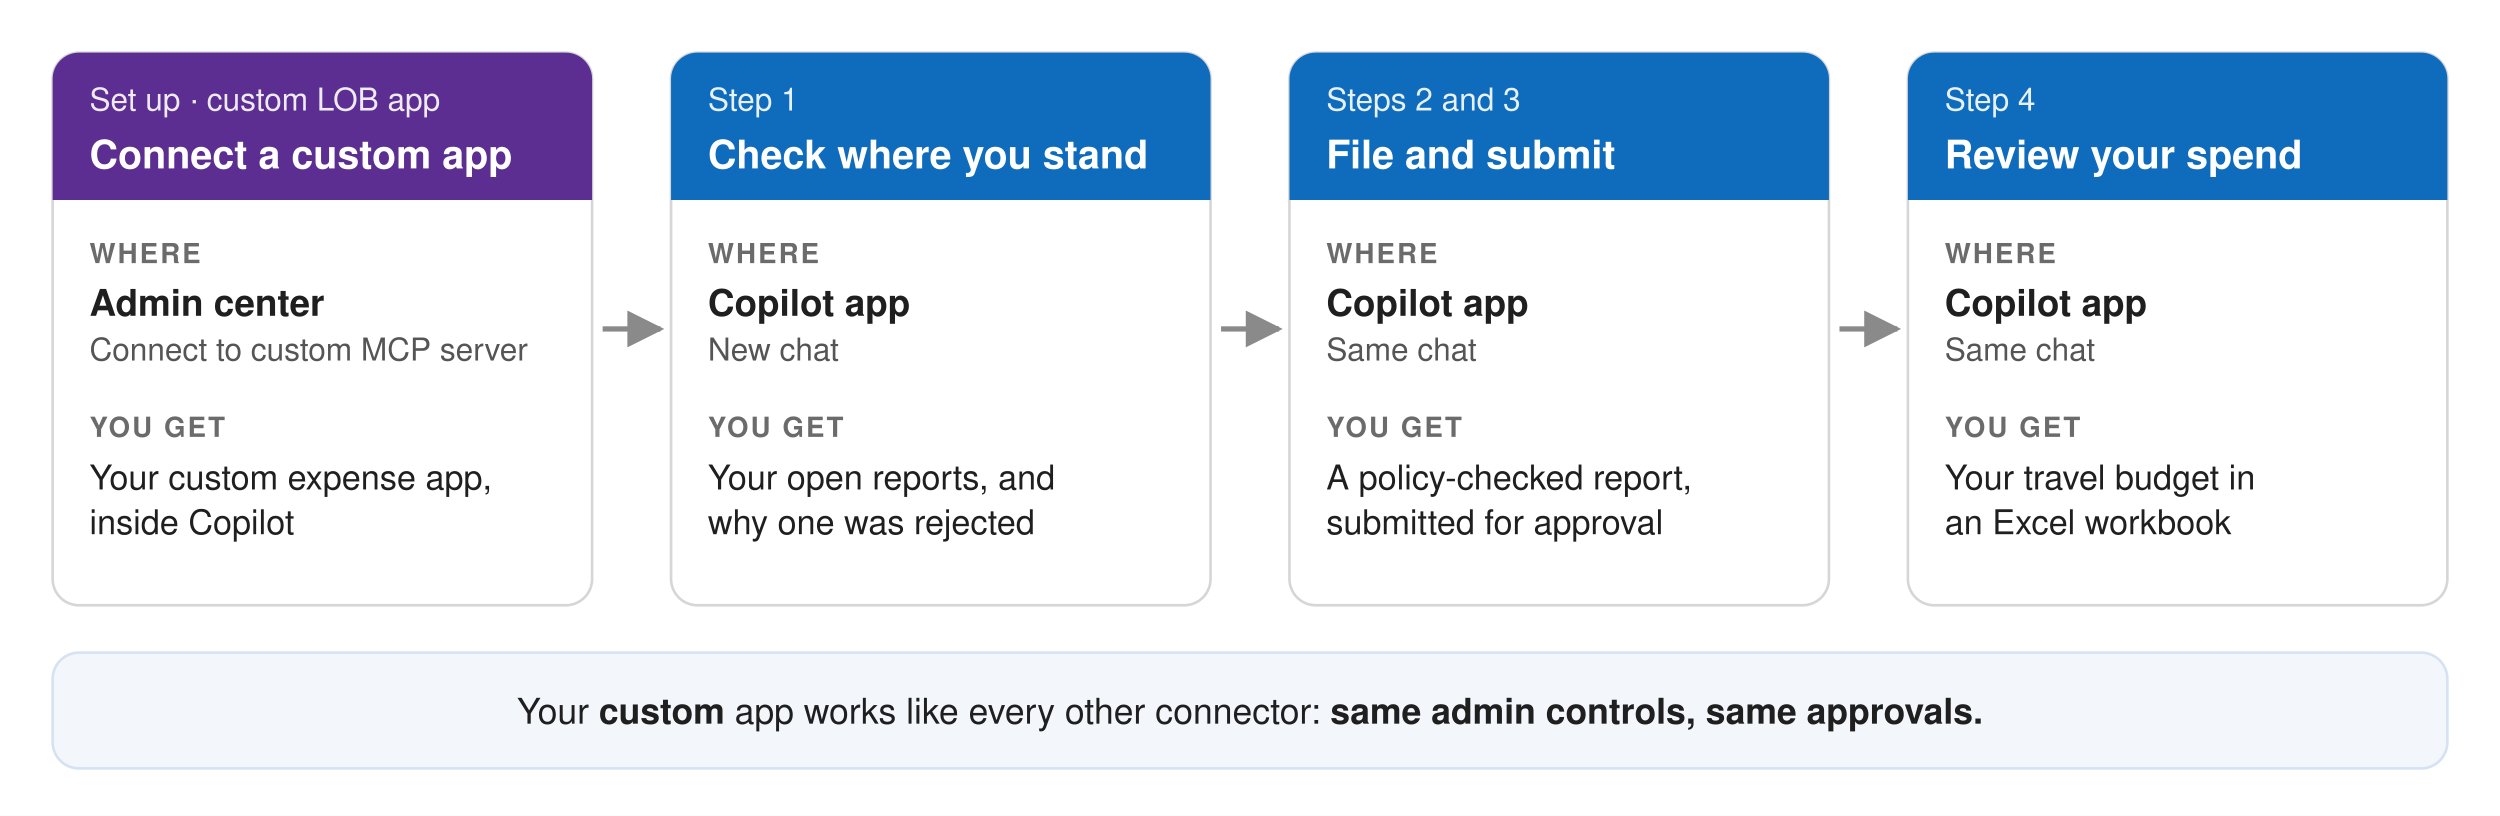
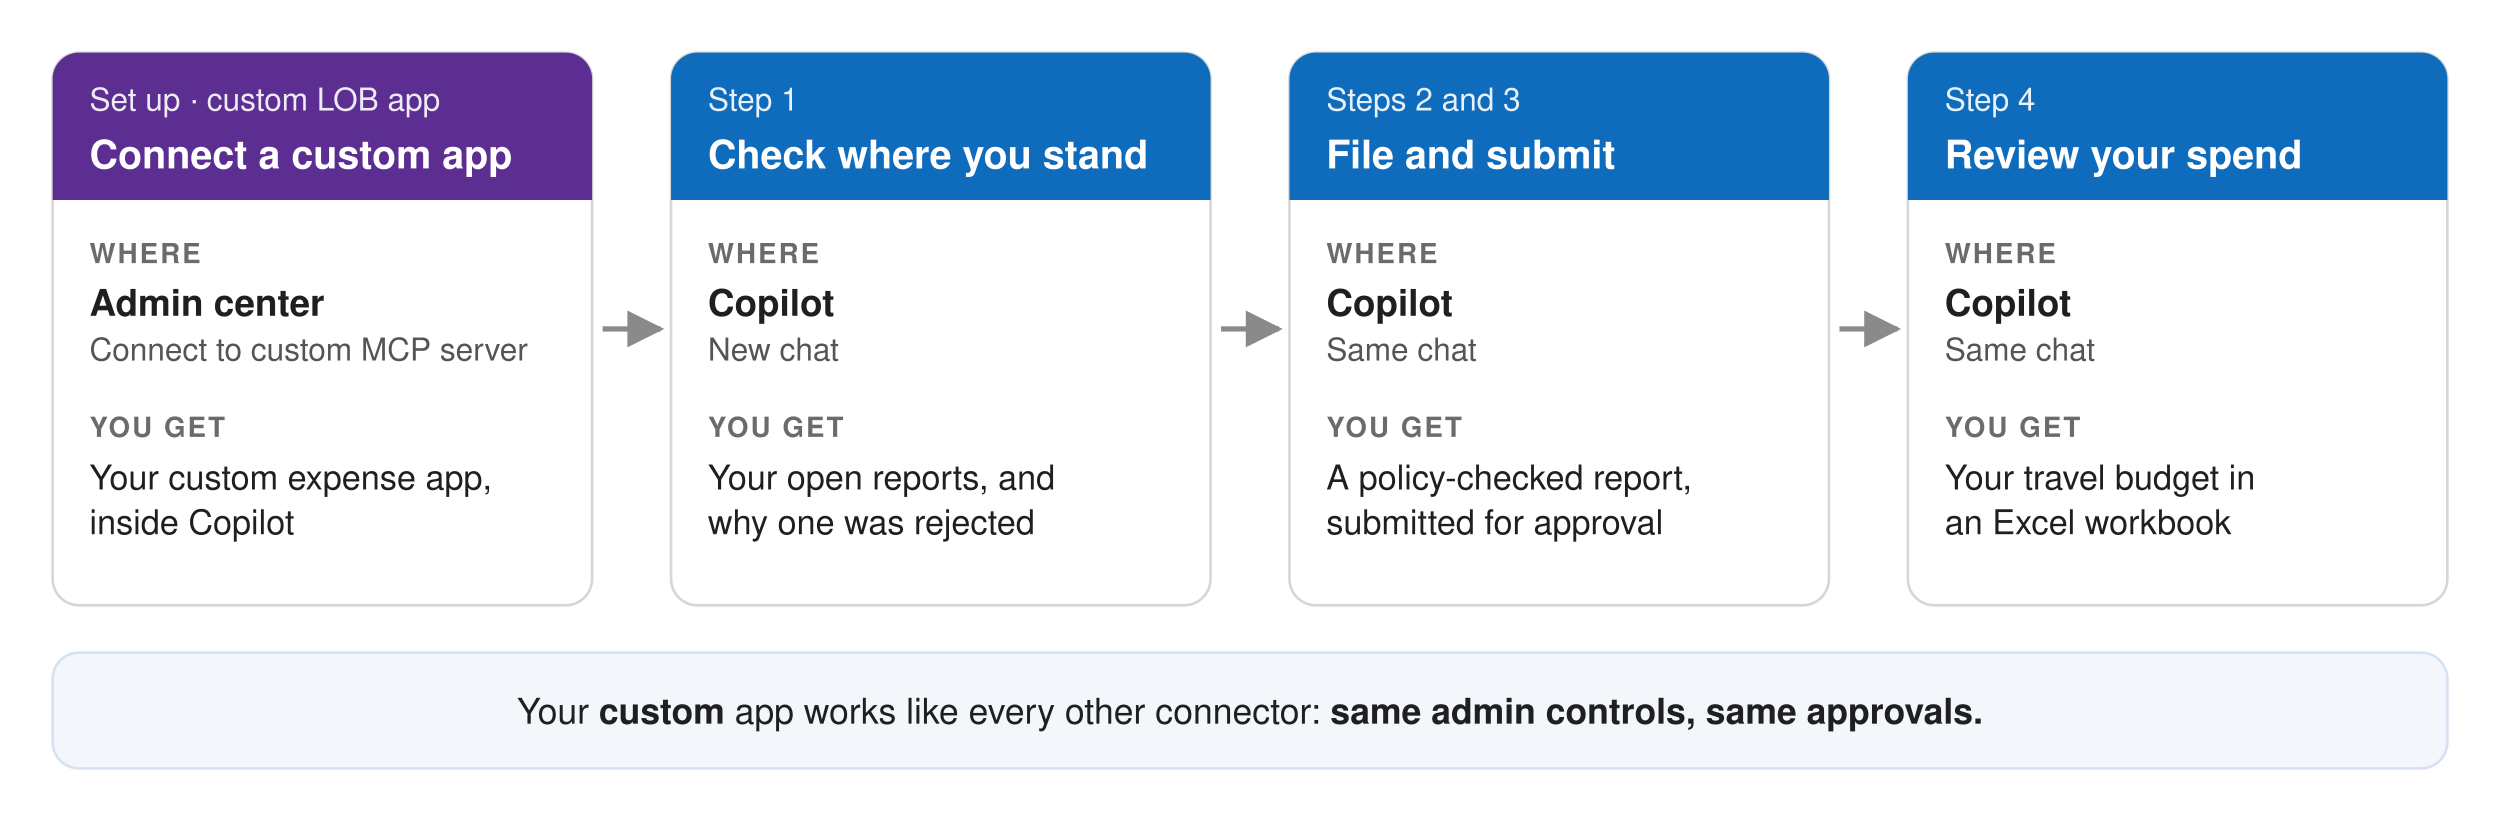
<svg xmlns="http://www.w3.org/2000/svg" viewBox="0 0 950 310" width="950" height="310" font-family="Segoe UI, Helvetica, Arial, sans-serif">
  <defs>
    <marker id="arrow" viewBox="0 0 10 10" refX="9" refY="5" markerWidth="7" markerHeight="7" orient="auto">
      <path d="M0,0 L10,5 L0,10 z" fill="#8A8A8A" />
    </marker>
    <style>
      .label { font-size: 10.5px; font-weight: 700; fill: #6B6B6B; letter-spacing: 0.8px; }
      .where { font-size: 14px; font-weight: 600; fill: #1F1F1F; }
      .hint { font-size: 12px; fill: #555555; }
      .get { font-size: 13px; fill: #1F1F1F; }
      .step { font-size: 12px; fill: #FFFFFF; fill-opacity: 0.9; }
      .title { font-size: 15px; font-weight: 700; fill: #FFFFFF; }
    </style>
  </defs>
  <rect x="0" y="0" width="950" height="310" fill="#FFFFFF" />
  <rect x="20" y="20" width="205" height="210" rx="10" fill="#FFFFFF" stroke="#D6D6D6" />
  <path d="M20,76 V30 a10,10 0 0 1 10,-10 H215 a10,10 0 0 1 10,10 V76 z" fill="#5C2E91" />
  <text x="34" y="42" class="step">Set up · custom LOB app</text>
  <text x="34" y="64" class="title">Connect a custom app</text>
  <text x="34" y="100" class="label">WHERE</text>
  <text x="34" y="120" class="where">Admin center</text>
  <text x="34" y="137" class="hint">Connect to custom MCP server</text>
  <text x="34" y="166" class="label">YOU GET</text>
  <text x="34" y="186" class="get">Your custom expense app,</text>
  <text x="34" y="203" class="get">inside Copilot</text>
  <line x1="229" y1="125" x2="251" y2="125" stroke="#8A8A8A" stroke-width="2" marker-end="url(#arrow)" />
  <rect x="255" y="20" width="205" height="210" rx="10" fill="#FFFFFF" stroke="#D6D6D6" />
  <path d="M255,76 V30 a10,10 0 0 1 10,-10 H450 a10,10 0 0 1 10,10 V76 z" fill="#0F6CBD" />
  <text x="269" y="42" class="step">Step 1</text>
  <text x="269" y="64" class="title">Check where you stand</text>
  <text x="269" y="100" class="label">WHERE</text>
-   <text x="269" y="120" class="where">Copilot app</text>
+   <text x="269" y="120" class="where">Copilot</text>
  <text x="269" y="137" class="hint">New chat</text>
  <text x="269" y="166" class="label">YOU GET</text>
  <text x="269" y="186" class="get">Your open reports, and</text>
  <text x="269" y="203" class="get">why one was rejected</text>
  <line x1="464" y1="125" x2="486" y2="125" stroke="#8A8A8A" stroke-width="2" marker-end="url(#arrow)" />
  <rect x="490" y="20" width="205" height="210" rx="10" fill="#FFFFFF" stroke="#D6D6D6" />
  <path d="M490,76 V30 a10,10 0 0 1 10,-10 H685 a10,10 0 0 1 10,10 V76 z" fill="#0F6CBD" />
  <text x="504" y="42" class="step">Steps 2 and 3</text>
  <text x="504" y="64" class="title">File and submit</text>
  <text x="504" y="100" class="label">WHERE</text>
-   <text x="504" y="120" class="where">Copilot app</text>
+   <text x="504" y="120" class="where">Copilot</text>
  <text x="504" y="137" class="hint">Same chat</text>
  <text x="504" y="166" class="label">YOU GET</text>
  <text x="504" y="186" class="get">A policy-checked report,</text>
  <text x="504" y="203" class="get">submitted for approval</text>
  <line x1="699" y1="125" x2="721" y2="125" stroke="#8A8A8A" stroke-width="2" marker-end="url(#arrow)" />
  <rect x="725" y="20" width="205" height="210" rx="10" fill="#FFFFFF" stroke="#D6D6D6" />
  <path d="M725,76 V30 a10,10 0 0 1 10,-10 H920 a10,10 0 0 1 10,10 V76 z" fill="#0F6CBD" />
  <text x="739" y="42" class="step">Step 4</text>
  <text x="739" y="64" class="title">Review your spend</text>
  <text x="739" y="100" class="label">WHERE</text>
-   <text x="739" y="120" class="where">Copilot app</text>
+   <text x="739" y="120" class="where">Copilot</text>
  <text x="739" y="137" class="hint">Same chat</text>
  <text x="739" y="166" class="label">YOU GET</text>
  <text x="739" y="186" class="get">Your travel budget in</text>
  <text x="739" y="203" class="get">an Excel workbook</text>
  <rect x="20" y="248" width="910" height="44" rx="10" fill="#F3F7FC" stroke="#D6E2F2" />
  <text x="475" y="275" text-anchor="middle" font-size="13.5" fill="#1F1F1F">Your <tspan font-weight="700">custom</tspan> app works like every other connector: <tspan font-weight="700">same admin controls, same approvals.</tspan>
  </text>
</svg>
